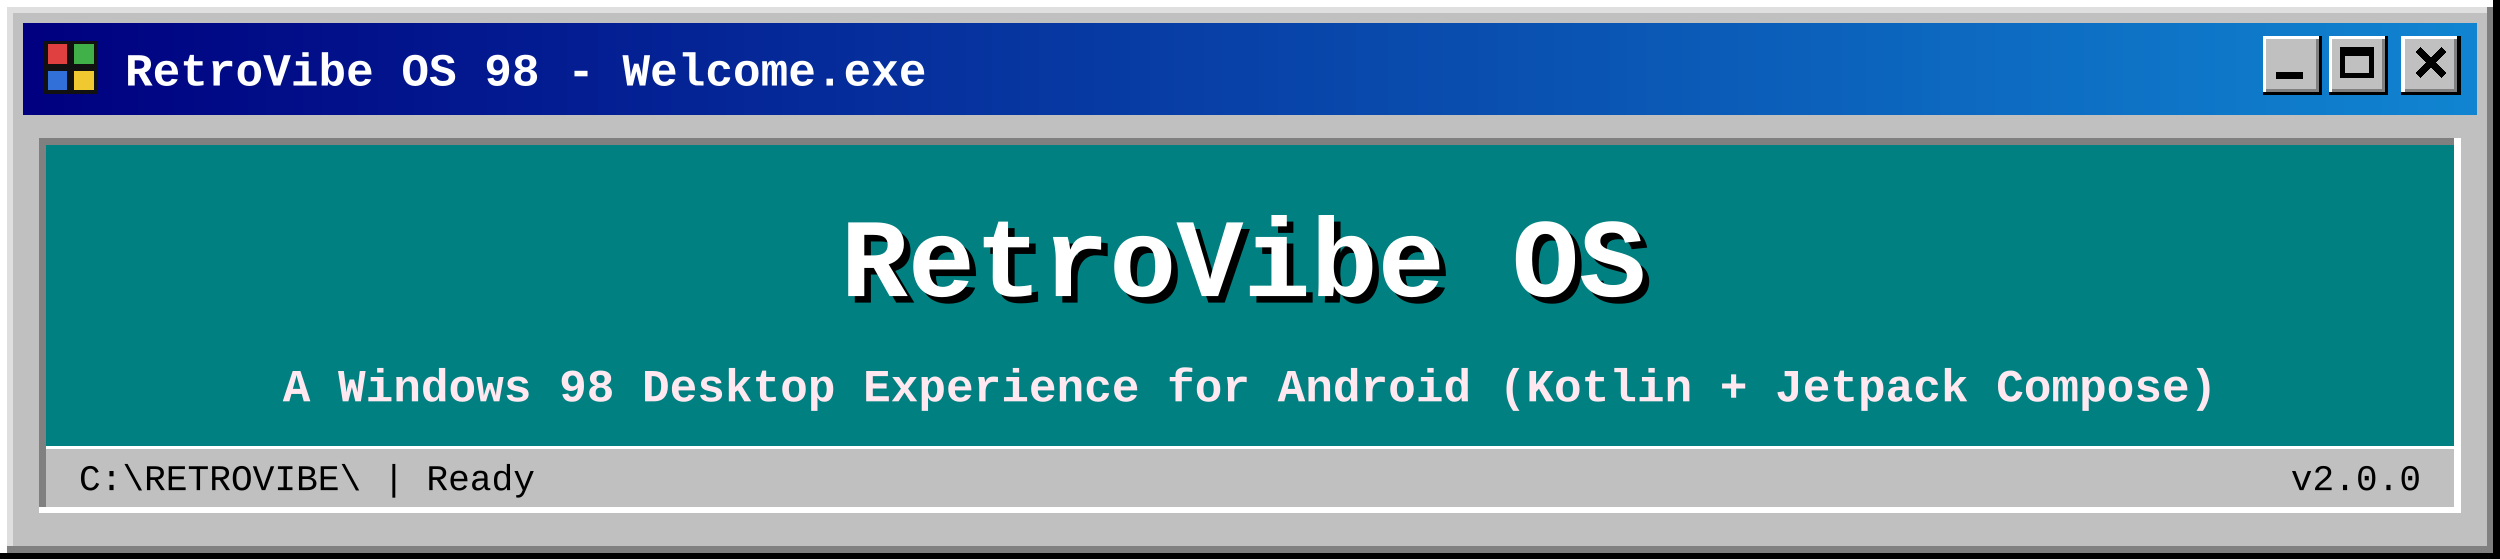
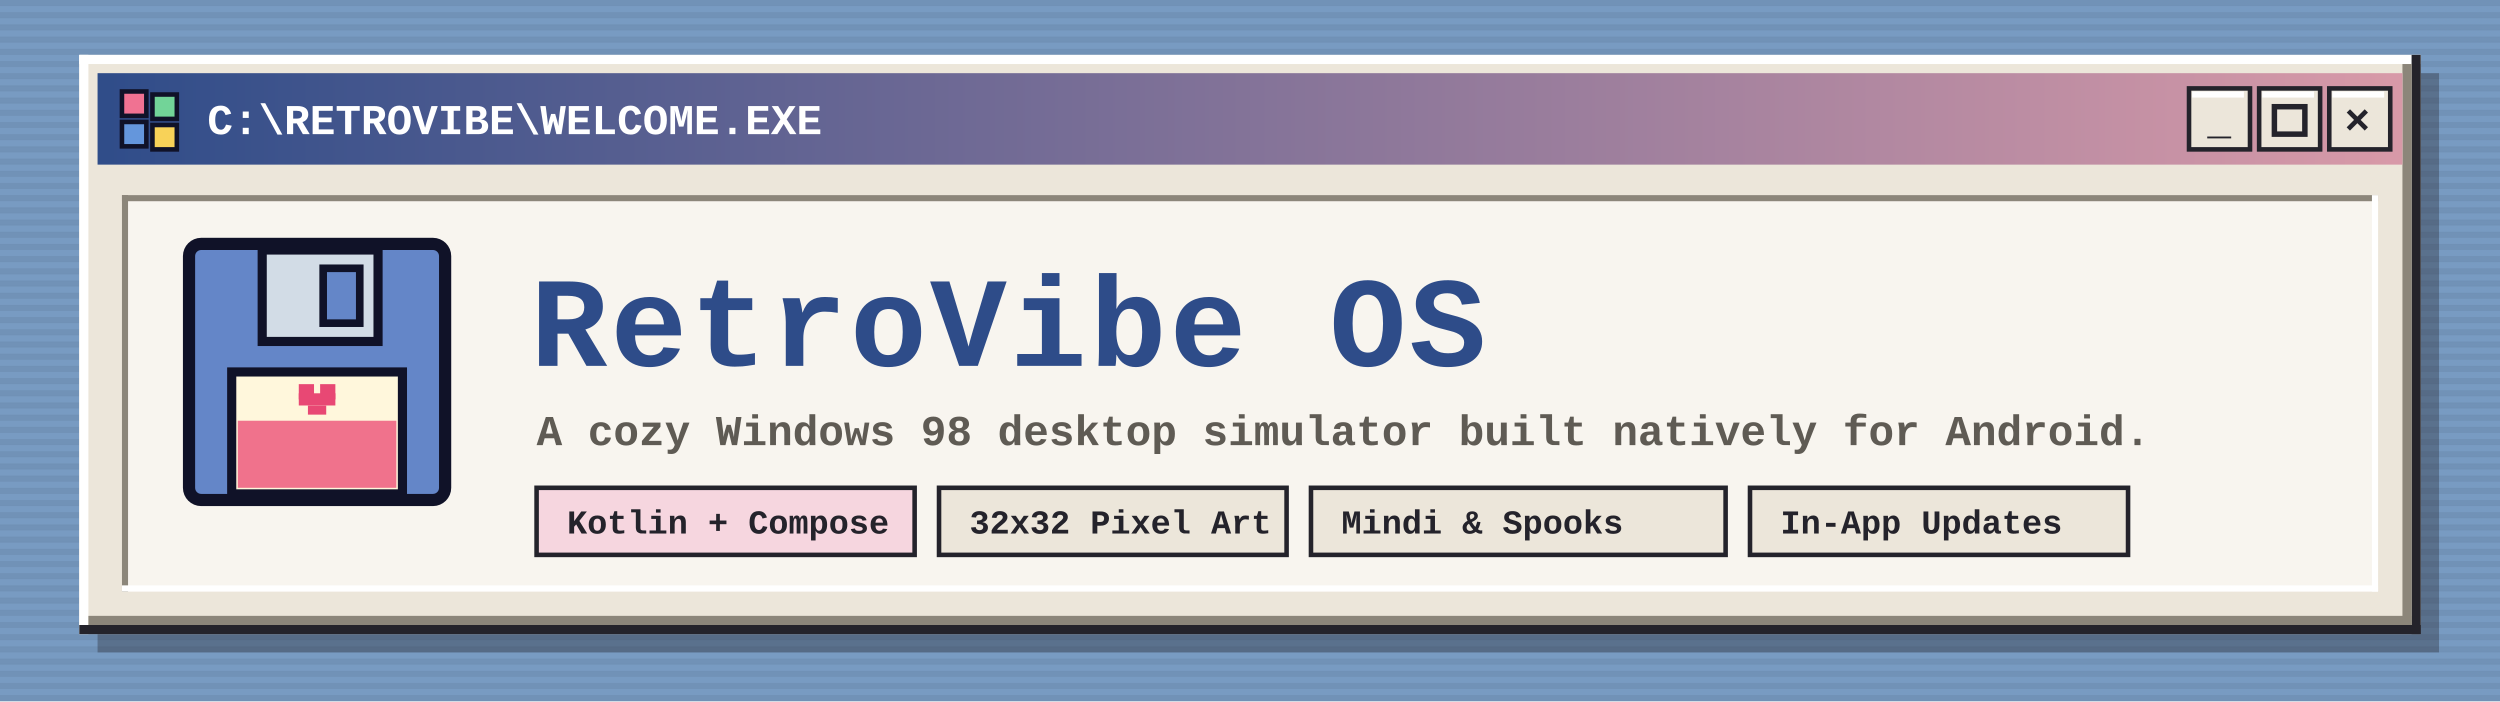
- <svg xmlns="http://www.w3.org/2000/svg" width="760" height="170" viewBox="0 0 760 170" shape-rendering="crispEdges">
-   <rect x="0" y="0" width="760" height="170" fill="#000000" />
-   <rect x="0" y="0" width="758" height="168" fill="#FFFFFF" />
-   <rect x="2" y="2" width="756" height="166" fill="#808080" />
-   <rect x="2" y="2" width="754" height="164" fill="#DFDFDF" />
-   <rect x="4" y="4" width="752" height="162" fill="#C0C0C0" />
+ <svg xmlns="http://www.w3.org/2000/svg" width="820" height="230" viewBox="0 0 820 230">
  <defs>
-     <linearGradient id="win98Title" x1="0" y1="0" x2="1" y2="0">
-       <stop offset="0%" stop-color="#000080" />
-       <stop offset="100%" stop-color="#1084D0" />
+     <linearGradient id="titleGrad" x1="0%" y1="0%" x2="100%" y2="0%">
+       <stop offset="0%" stop-color="#2E4C89" />
+       <stop offset="100%" stop-color="#D99AA8" />
    </linearGradient>
+     <pattern id="scanlines" width="4" height="4" patternUnits="userSpaceOnUse">
+       <rect width="4" height="2" fill="#000000" fill-opacity="0.06" />
+     </pattern>
  </defs>
-   <rect x="7" y="7" width="746" height="28" fill="url(#win98Title)" />
-   <rect x="14" y="13" width="7" height="7" fill="#E04040" stroke="#111111" stroke-width="1" />
-   <rect x="22" y="13" width="7" height="7" fill="#40B048" stroke="#111111" stroke-width="1" />
-   <rect x="14" y="21" width="7" height="7" fill="#3070D8" stroke="#111111" stroke-width="1" />
-   <rect x="22" y="21" width="7" height="7" fill="#F0C830" stroke="#111111" stroke-width="1" />
-   <text x="38" y="26" font-family="'Courier New', Courier, monospace" font-size="14" font-weight="bold" fill="#FFFFFF">RetroVibe OS 98 - Welcome.exe</text>
-   <rect x="688" y="11" width="18" height="18" fill="#000000" />
-   <rect x="688" y="11" width="17" height="17" fill="#FFFFFF" />
-   <rect x="689" y="12" width="16" height="16" fill="#808080" />
-   <rect x="689" y="12" width="15" height="15" fill="#C0C0C0" />
-   <rect x="692" y="22" width="8" height="2" fill="#000000" />
-   <rect x="708" y="11" width="18" height="18" fill="#000000" />
-   <rect x="708" y="11" width="17" height="17" fill="#FFFFFF" />
-   <rect x="709" y="12" width="16" height="16" fill="#808080" />
-   <rect x="709" y="12" width="15" height="15" fill="#C0C0C0" />
-   <rect x="712" y="15" width="9" height="8" fill="none" stroke="#000000" stroke-width="1.5" />
-   <rect x="712" y="15" width="9" height="2" fill="#000000" />
-   <rect x="730" y="11" width="18" height="18" fill="#000000" />
-   <rect x="730" y="11" width="17" height="17" fill="#FFFFFF" />
-   <rect x="731" y="12" width="16" height="16" fill="#808080" />
-   <rect x="731" y="12" width="15" height="15" fill="#C0C0C0" />
-   <path d="M735 15 L743 23 M743 15 L735 23" stroke="#000000" stroke-width="2" />
-   <rect x="12" y="42" width="736" height="114" fill="#FFFFFF" />
-   <rect x="12" y="42" width="734" height="112" fill="#808080" />
-   <rect x="14" y="44" width="732" height="110" fill="#008080" />
-   <text x="380" y="92" text-anchor="middle" font-family="'Courier New', Courier, monospace" font-size="34" font-weight="bold" fill="#000000">RetroVibe OS</text>
-   <text x="378" y="90" text-anchor="middle" font-family="'Courier New', Courier, monospace" font-size="34" font-weight="bold" fill="#FFFFFF">RetroVibe OS</text>
-   <text x="380" y="122" text-anchor="middle" font-family="'Courier New', Courier, monospace" font-size="14" font-weight="bold" fill="#FFE8F0">A Windows 98 Desktop Experience for Android (Kotlin + Jetpack Compose)</text>
-   <rect x="14" y="136" width="732" height="18" fill="#C0C0C0" />
-   <line x1="14" y1="136" x2="746" y2="136" stroke="#FFFFFF" stroke-width="1" />
-   <text x="24" y="149" font-family="'Courier New', Courier, monospace" font-size="11" fill="#000000">C:\RETROVIBE\  |  Ready</text>
-   <text x="736" y="149" text-anchor="end" font-family="'Courier New', Courier, monospace" font-size="11" fill="#000000">v2.0.0</text>
+   <rect width="820" height="230" fill="#789BC2" />
+   <rect width="820" height="230" fill="url(#scanlines)" />
+   <g transform="translate(26, 18)">
+     <rect x="6" y="6" width="768" height="190" fill="#24232B" fill-opacity="0.35" />
+     <rect width="768" height="190" fill="#ECE6DA" />
+     <rect width="768" height="3" fill="#FFFFFF" />
+     <rect width="3" height="190" fill="#FFFFFF" />
+     <rect y="187" width="768" height="3" fill="#24232B" />
+     <rect x="765" width="3" height="190" fill="#24232B" />
+     <rect x="3" y="184" width="762" height="3" fill="#8C867A" />
+     <rect x="762" y="3" width="3" height="184" fill="#8C867A" />
+     <rect x="6" y="6" width="756" height="30" fill="url(#titleGrad)" />
+     <g transform="translate(14, 12)">
+       <rect x="0" y="0" width="8" height="8" fill="#F07292" stroke="#101228" stroke-width="1.5" />
+       <rect x="10" y="1" width="8" height="8" fill="#72D498" stroke="#101228" stroke-width="1.5" />
+       <rect x="0" y="10" width="8" height="8" fill="#6496DC" stroke="#101228" stroke-width="1.5" />
+       <rect x="10" y="11" width="8" height="8" fill="#F8D258" stroke="#101228" stroke-width="1.5" />
+     </g>
+     <text x="42" y="26" font-family="'Courier New', Courier, monospace" font-size="14" font-weight="bold" fill="#FFFFFF">C:\RETROVIBE\WELCOME.EXE</text>
+     <g transform="translate(692, 11)">
+       <rect width="20" height="20" fill="#ECE6DA" stroke="#24232B" stroke-width="1.5" />
+       <rect x="1" y="1" width="17" height="2" fill="#FFFFFF" />
+       <text x="6" y="15" font-family="'Courier New', monospace" font-size="13" font-weight="bold" fill="#24232B">_</text>
+       <rect x="23" width="20" height="20" fill="#ECE6DA" stroke="#24232B" stroke-width="1.5" />
+       <rect x="24" y="1" width="17" height="2" fill="#FFFFFF" />
+       <rect x="28" y="6" width="10" height="9" fill="none" stroke="#24232B" stroke-width="1.8" />
+       <rect x="46" width="20" height="20" fill="#ECE6DA" stroke="#24232B" stroke-width="1.5" />
+       <rect x="47" y="1" width="17" height="2" fill="#FFFFFF" />
+       <text x="51" y="15" font-family="'Courier New', monospace" font-size="14" font-weight="bold" fill="#24232B">×</text>
+     </g>
+     <rect x="14" y="46" width="740" height="130" fill="#F8F5EF" />
+     <rect x="14" y="46" width="740" height="2" fill="#8C867A" />
+     <rect x="14" y="46" width="2" height="130" fill="#8C867A" />
+     <rect x="14" y="174" width="740" height="2" fill="#FFFFFF" />
+     <rect x="752" y="46" width="2" height="130" fill="#FFFFFF" />
+     <g transform="translate(36, 62)">
+       <rect x="0" y="0" width="84" height="84" rx="4" fill="#6486C8" stroke="#101228" stroke-width="4" />
+       <rect x="24" y="2" width="38" height="30" fill="#D2DCE6" stroke="#101228" stroke-width="3" />
+       <rect x="44" y="8" width="12" height="18" fill="#6486C8" stroke="#101228" stroke-width="2.5" />
+       <rect x="14" y="42" width="56" height="40" fill="#FFF7DC" stroke="#101228" stroke-width="3" />
+       <rect x="16" y="58" width="52" height="22" fill="#F0728C" />
+       <rect x="36" y="46" width="5" height="5" fill="#E84874" />
+       <rect x="43" y="46" width="5" height="5" fill="#E84874" />
+       <rect x="36" y="49" width="12" height="4" fill="#E84874" />
+       <rect x="39" y="53" width="6" height="3" fill="#E84874" />
+     </g>
+     <text x="148" y="102" font-family="'Courier New', Courier, monospace" font-size="42" font-weight="bold" fill="#2E4C89" letter-spacing="1">RetroVibe OS</text>
+     <text x="150" y="128" font-family="'Courier New', Courier, monospace" font-size="14" font-weight="bold" fill="#5F5B54">A cozy Windows 98 desktop simulator built natively for Android.</text>
+     <g transform="translate(150, 142)">
+       <rect width="124" height="22" fill="#F6D6DF" stroke="#24232B" stroke-width="1.5" />
+       <text x="10" y="15" font-family="'Courier New', monospace" font-size="11" font-weight="bold" fill="#24232B">Kotlin + Compose</text>
+       <rect x="132" width="114" height="22" fill="#ECE6DA" stroke="#24232B" stroke-width="1.5" />
+       <text x="142" y="15" font-family="'Courier New', monospace" font-size="11" font-weight="bold" fill="#24232B">32x32 Pixel Art</text>
+       <rect x="254" width="136" height="22" fill="#ECE6DA" stroke="#24232B" stroke-width="1.5" />
+       <text x="264" y="15" font-family="'Courier New', monospace" font-size="11" font-weight="bold" fill="#24232B">Mindi &amp; Spooks</text>
+       <rect x="398" width="124" height="22" fill="#ECE6DA" stroke="#24232B" stroke-width="1.5" />
+       <text x="408" y="15" font-family="'Courier New', monospace" font-size="11" font-weight="bold" fill="#24232B">In-App Updates</text>
+     </g>
+   </g>
</svg>
